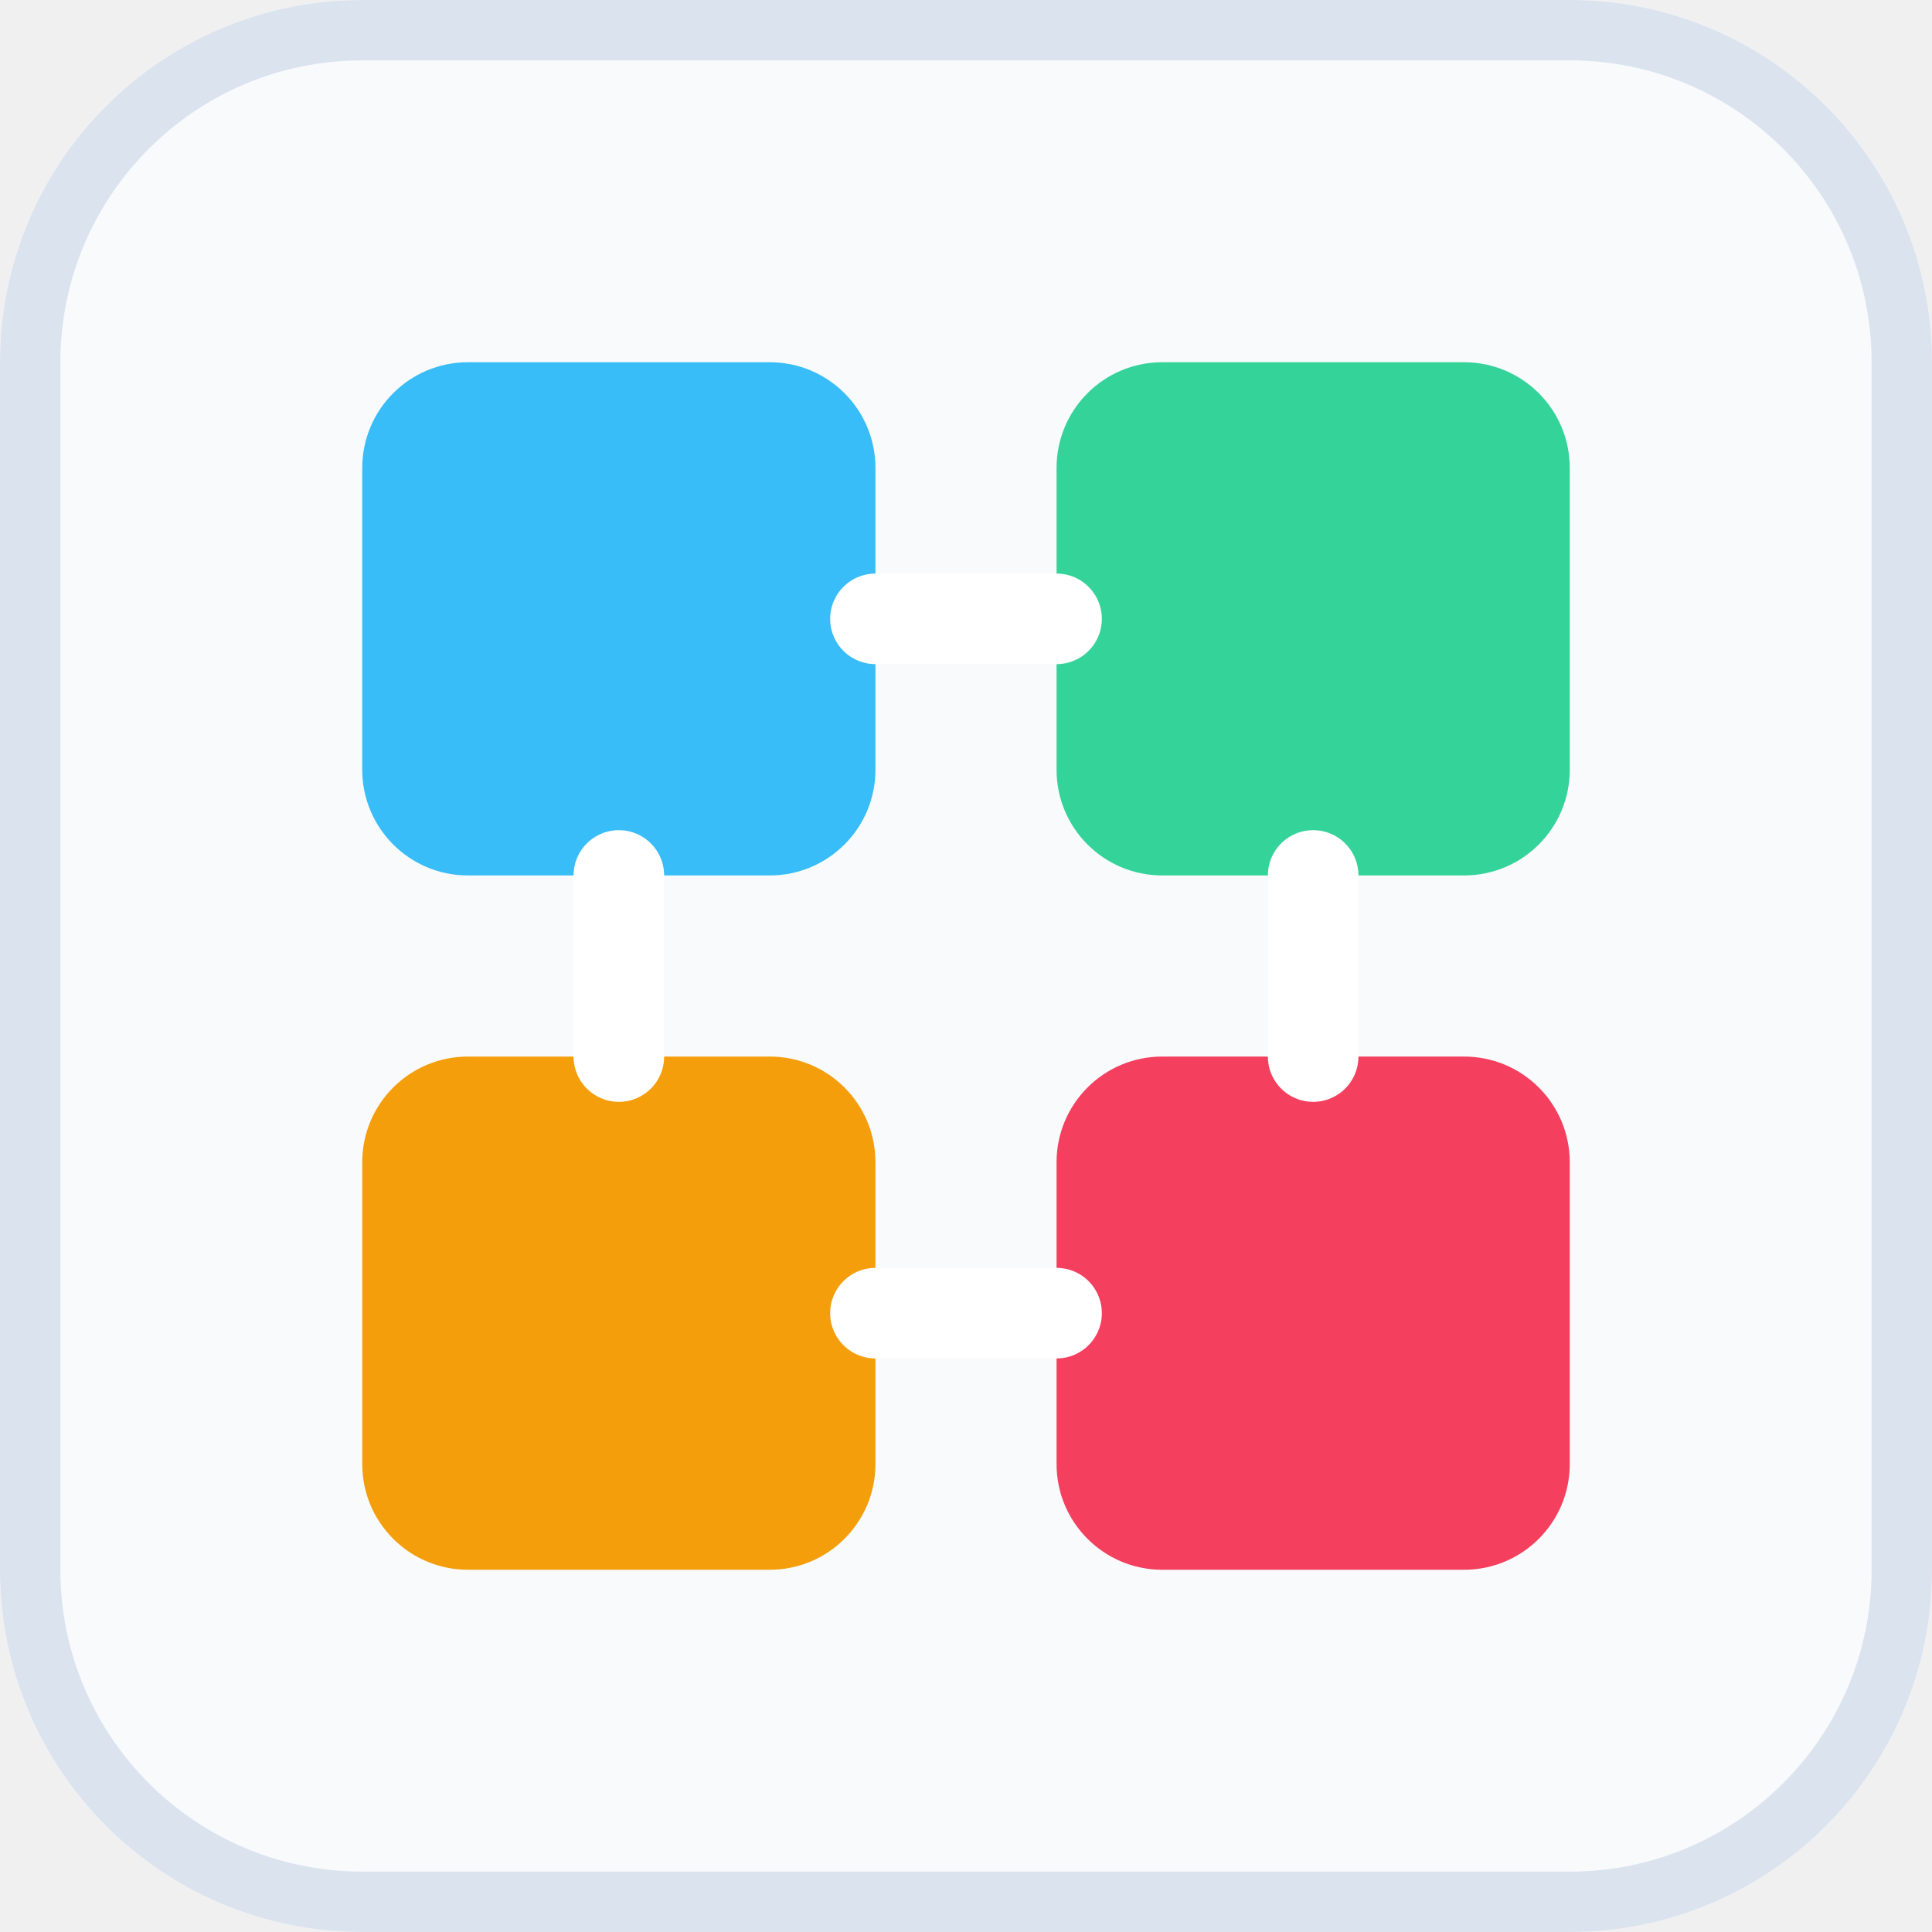
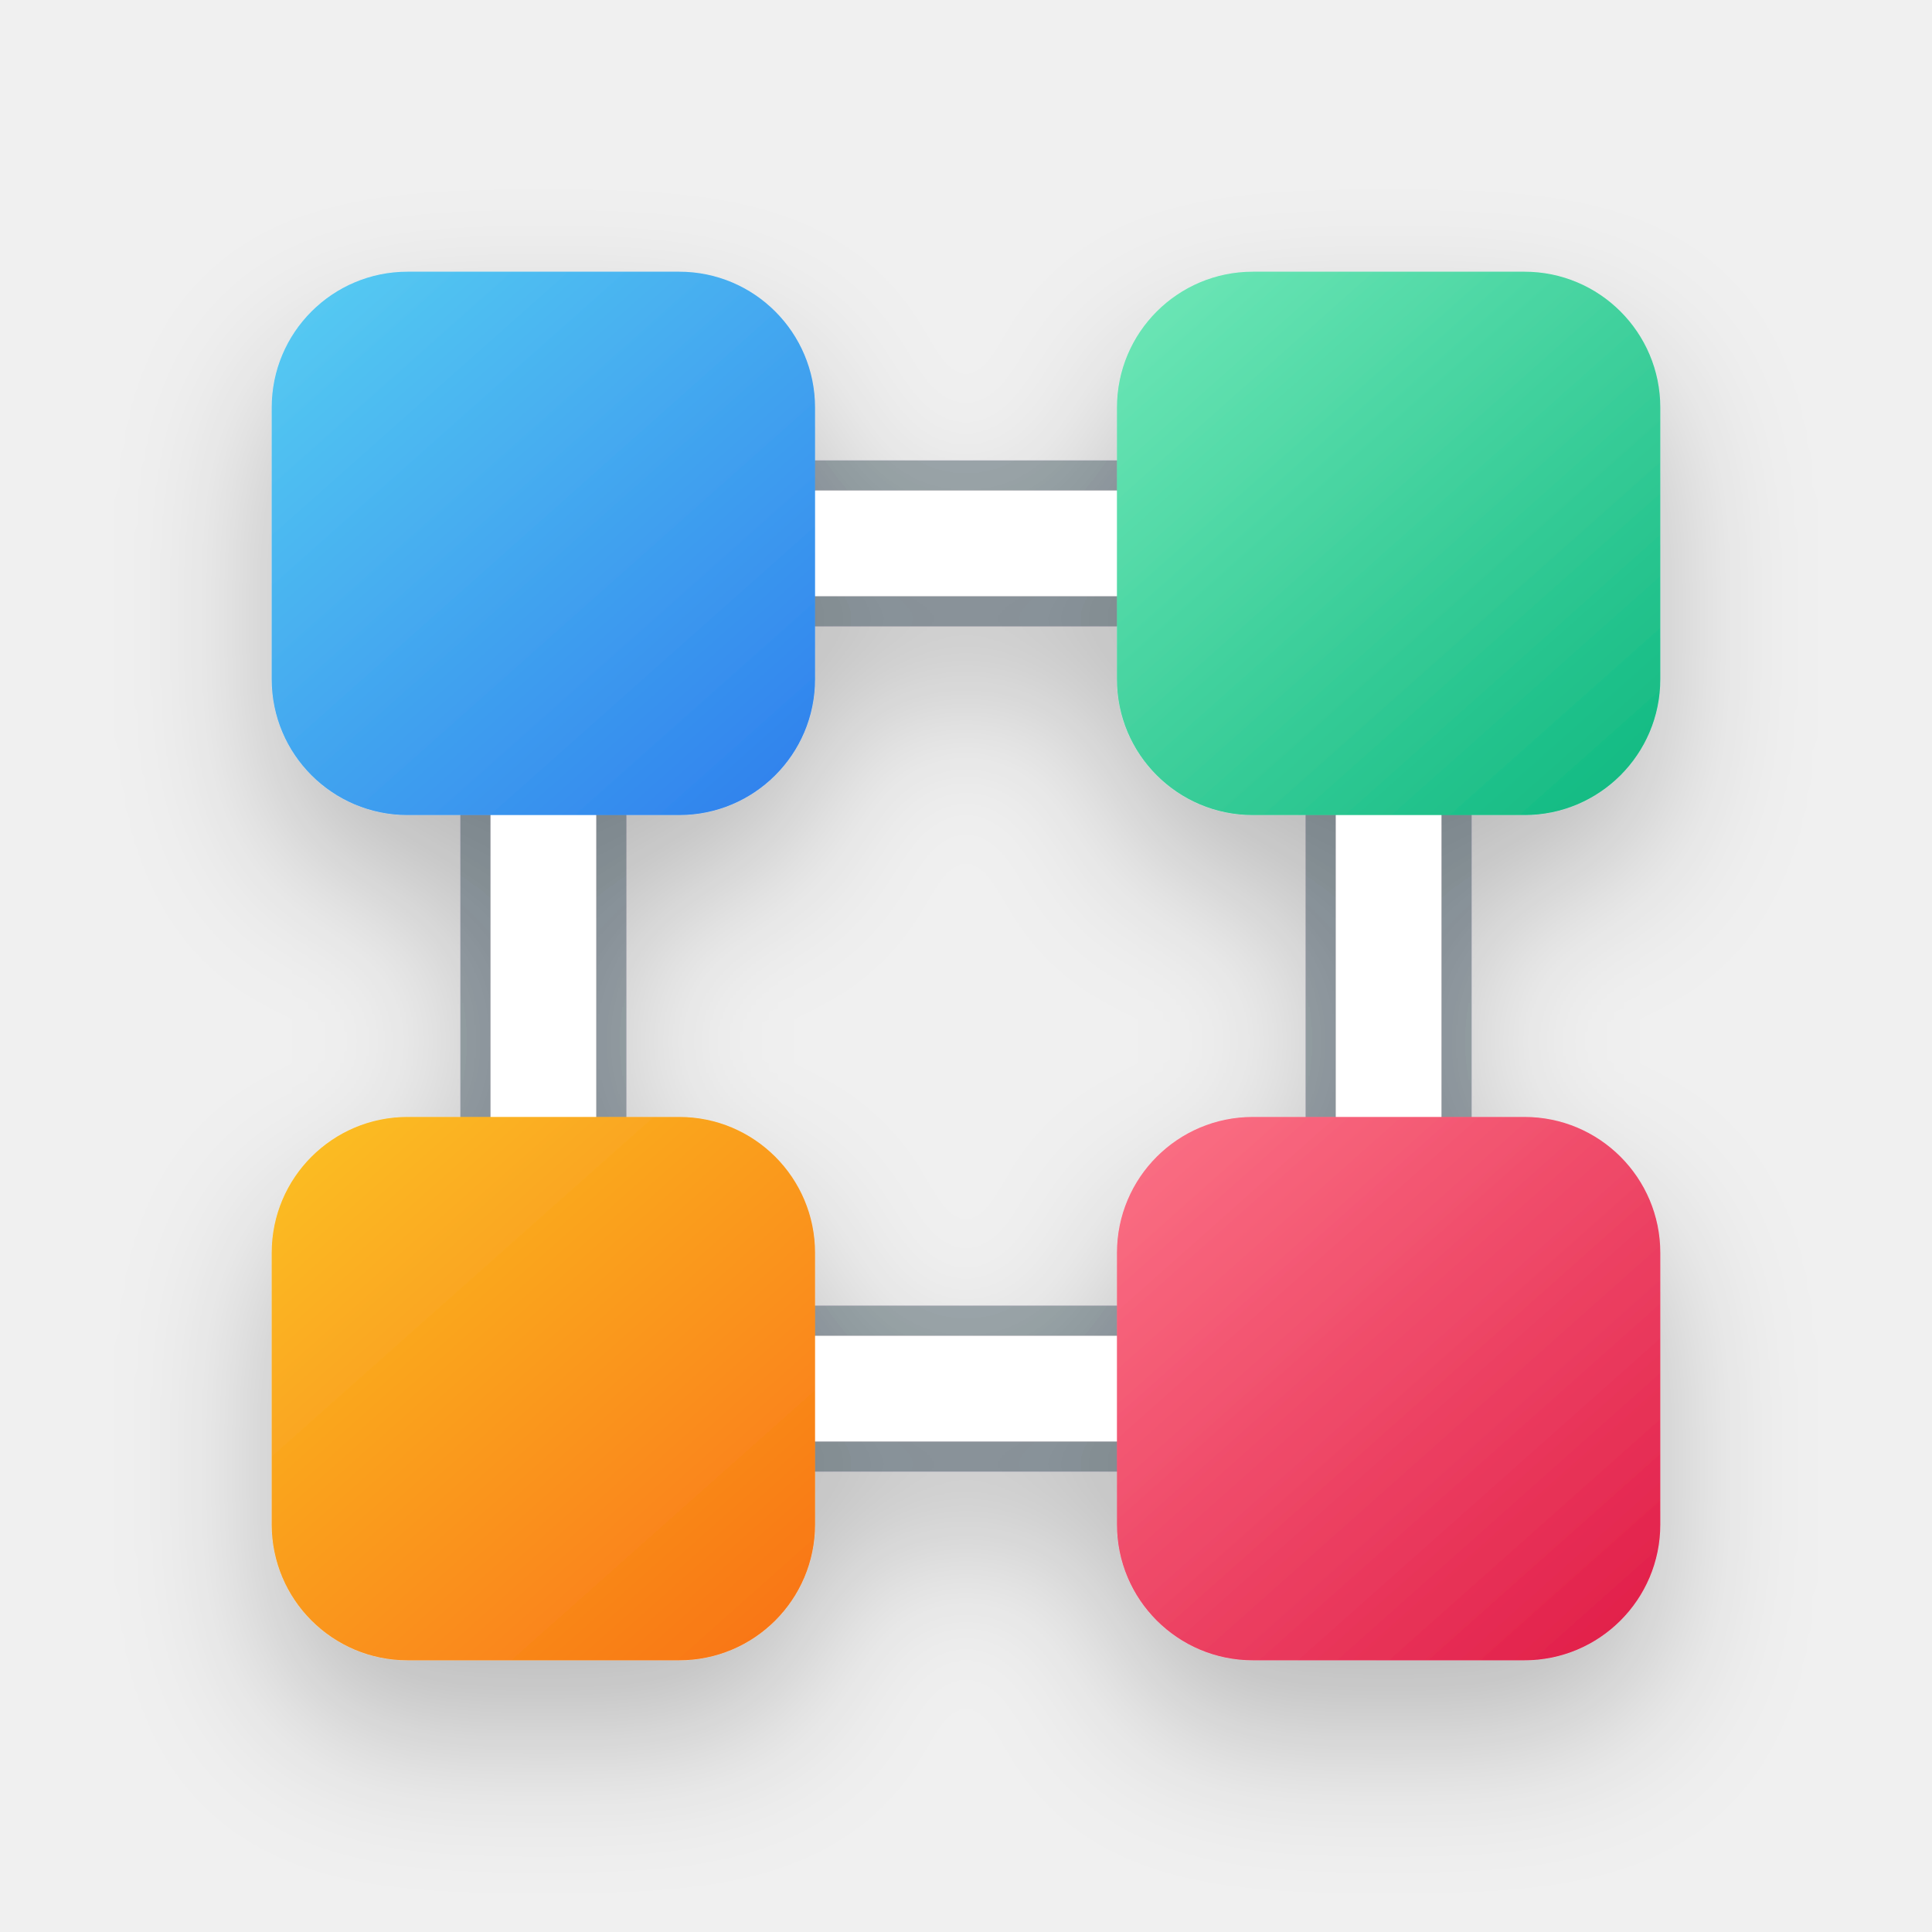
<svg xmlns="http://www.w3.org/2000/svg" width="256" height="256" viewBox="0 0 256 256" role="img" aria-label="TileDown mark">
-   <rect width="256" height="256" rx="48" fill="#f8fafc" />
-   <rect x="4" y="4" width="248" height="248" rx="44" fill="none" stroke="#dbe3ef" stroke-width="8" />
-   <rect x="48" y="48" width="68" height="68" rx="14" fill="#38bdf8" />
-   <rect x="140" y="48" width="68" height="68" rx="14" fill="#34d399" />
-   <rect x="48" y="140" width="68" height="68" rx="14" fill="#f59e0b" />
-   <rect x="140" y="140" width="68" height="68" rx="14" fill="#f43f5e" />
-   <path d="M116 82h24M82 116v24M140 174h-24M174 140v-24" stroke="#ffffff" stroke-width="12" stroke-linecap="round" />
+   <defs>
+     <filter id="tile-shadow" x="-16" y="-16" width="288" height="288" color-interpolation-filters="sRGB">
+       <feDropShadow dx="0" dy="10" stdDeviation="10" flood-color="#020617" flood-opacity="0.22" />
+     </filter>
+     <linearGradient id="blue-tile" x1="40" y1="36" x2="104" y2="108" gradientUnits="userSpaceOnUse">
+       <stop stop-color="#56ccf2" />
+       <stop offset="1" stop-color="#2f80ed" />
+     </linearGradient>
+     <linearGradient id="green-tile" x1="152" y1="36" x2="216" y2="108" gradientUnits="userSpaceOnUse">
+       <stop stop-color="#6ee7b7" />
+       <stop offset="1" stop-color="#10b981" />
+     </linearGradient>
+     <linearGradient id="amber-tile" x1="40" y1="148" x2="104" y2="220" gradientUnits="userSpaceOnUse">
+       <stop stop-color="#fbbf24" />
+       <stop offset="1" stop-color="#f97316" />
+     </linearGradient>
+     <linearGradient id="rose-tile" x1="152" y1="148" x2="216" y2="220" gradientUnits="userSpaceOnUse">
+       <stop stop-color="#fb7185" />
+       <stop offset="1" stop-color="#e11d48" />
+     </linearGradient>
+   </defs>
+   <g filter="url(#tile-shadow)">
+     <path d="M103 72h50M72 103v50M153 184h-50M184 153v-50" fill="none" stroke="#0f172a" stroke-width="22" stroke-linecap="round" opacity="0.34" />
+     <path d="M103 72h50M72 103v50M153 184h-50M184 153v-50" fill="none" stroke="#ffffff" stroke-width="14" stroke-linecap="round" />
+     <rect x="36" y="36" width="72" height="72" rx="18" fill="url(#blue-tile)" />
+     <rect x="148" y="36" width="72" height="72" rx="18" fill="url(#green-tile)" />
+     <rect x="36" y="148" width="72" height="72" rx="18" fill="url(#amber-tile)" />
+     <rect x="148" y="148" width="72" height="72" rx="18" fill="url(#rose-tile)" />
+   </g>
</svg>
